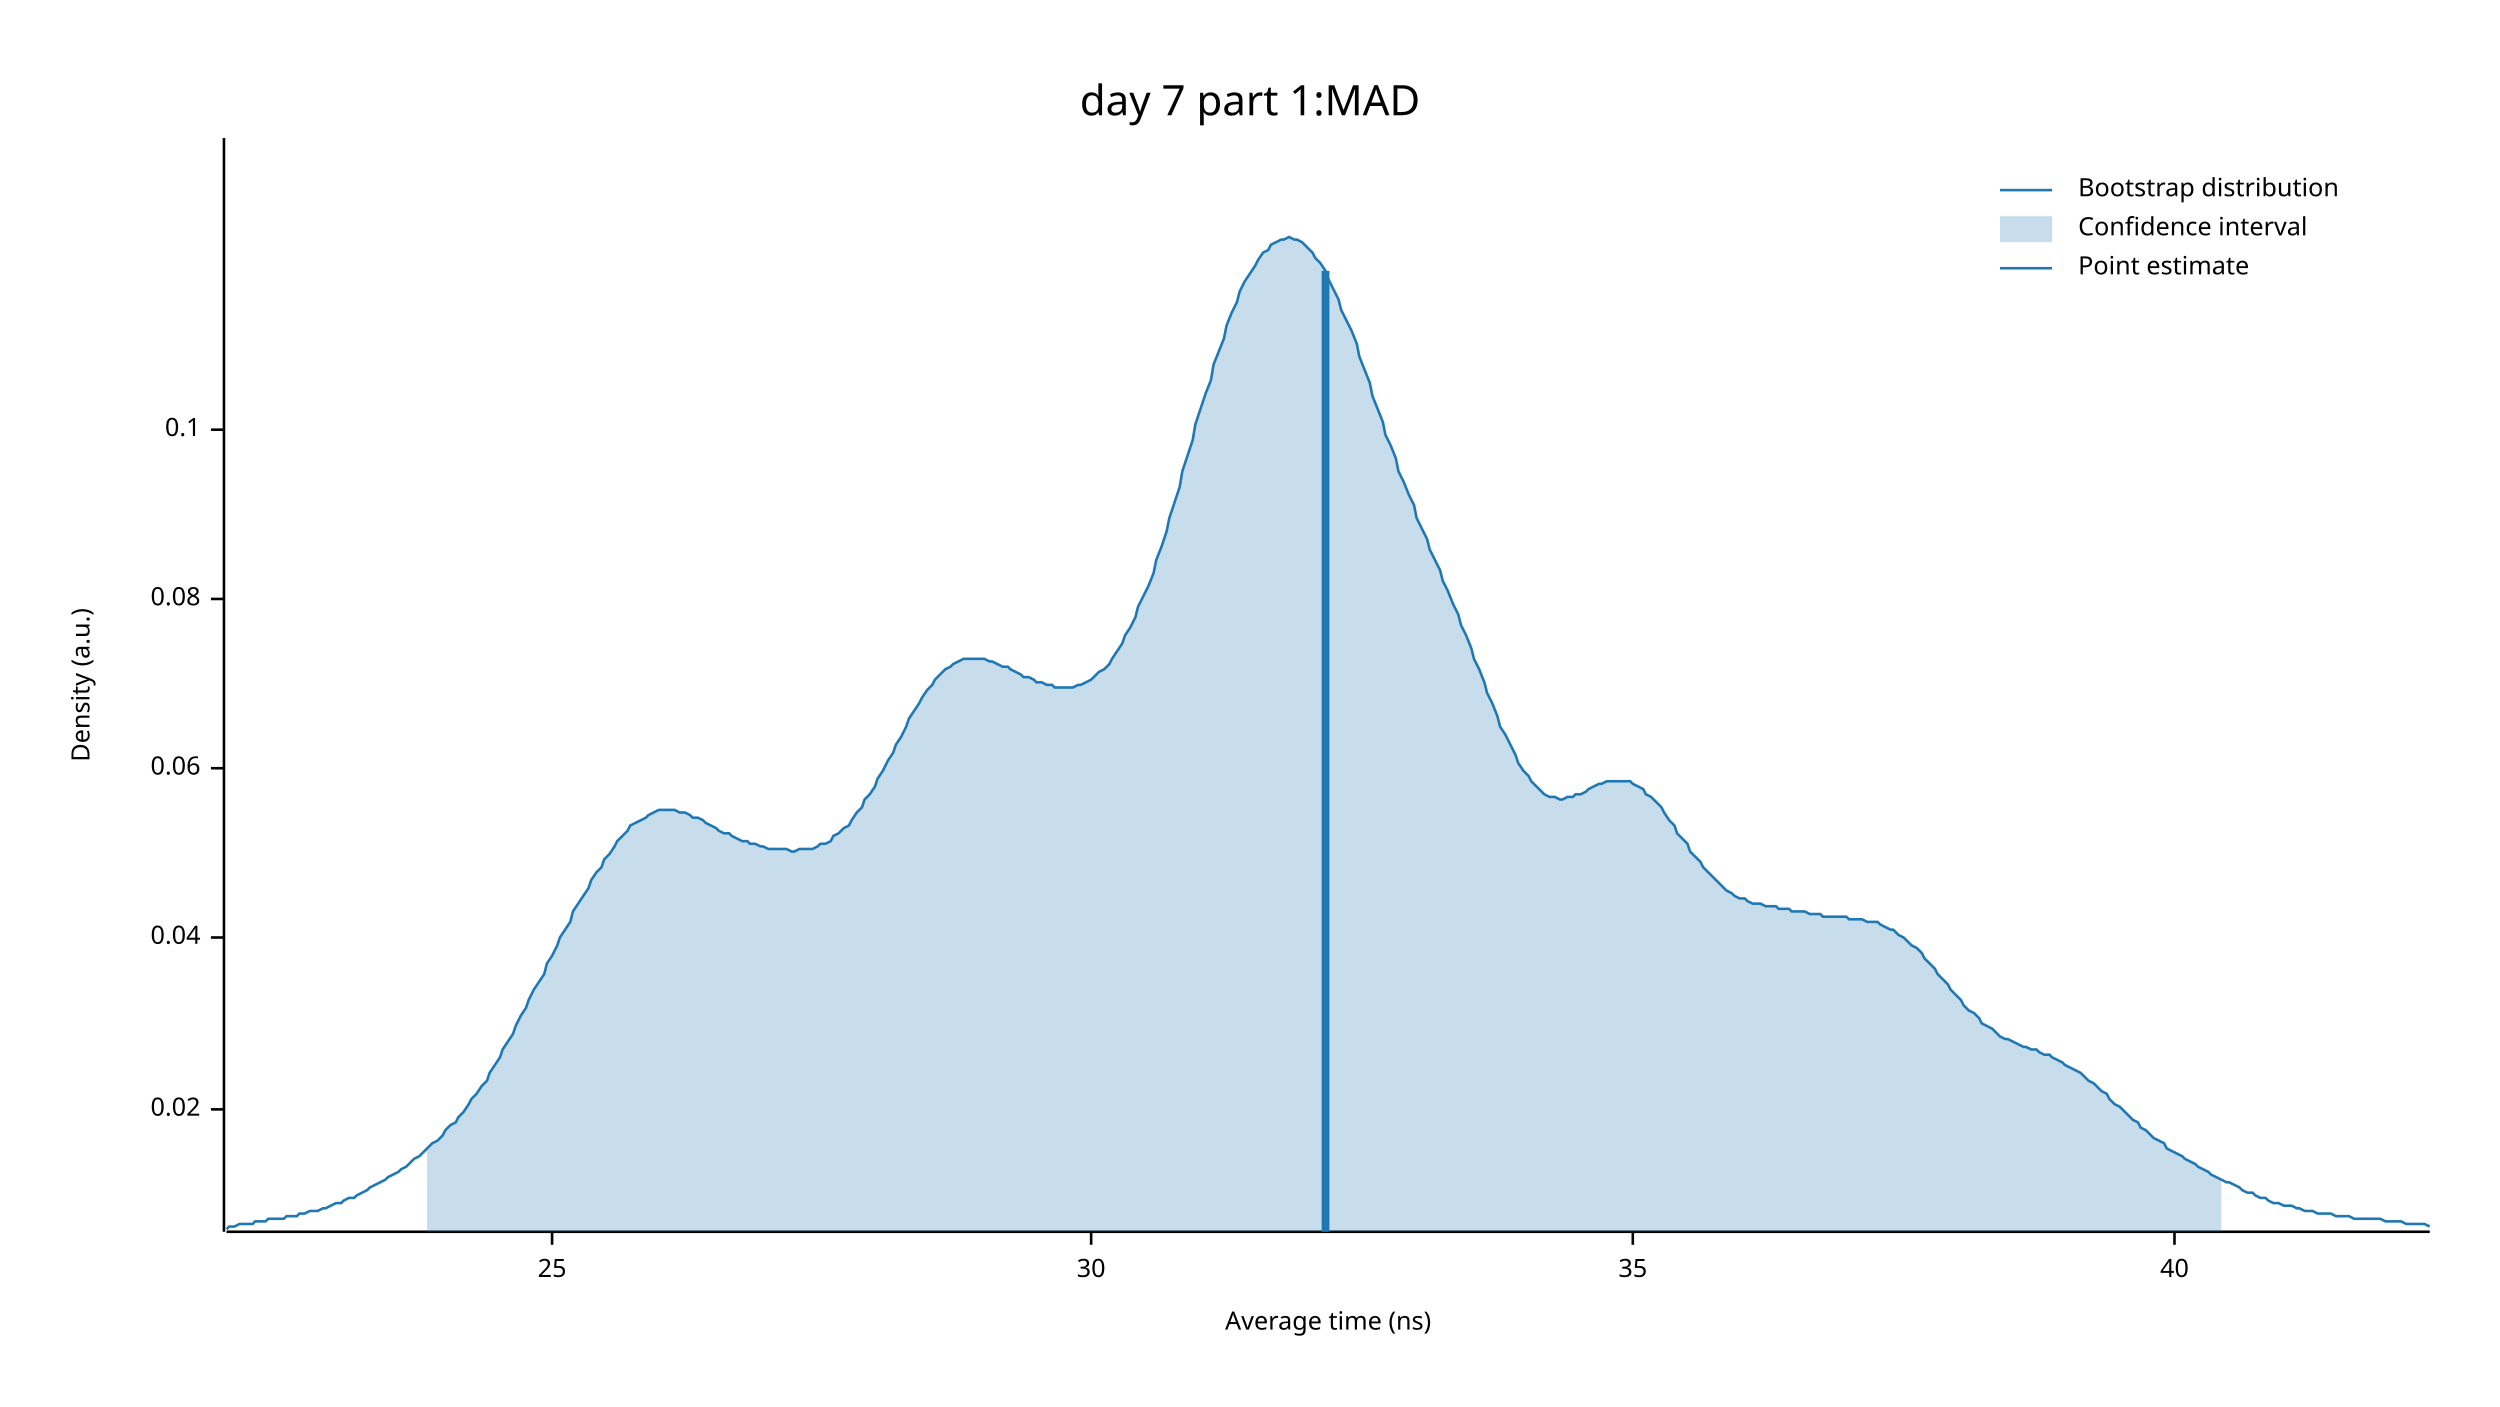
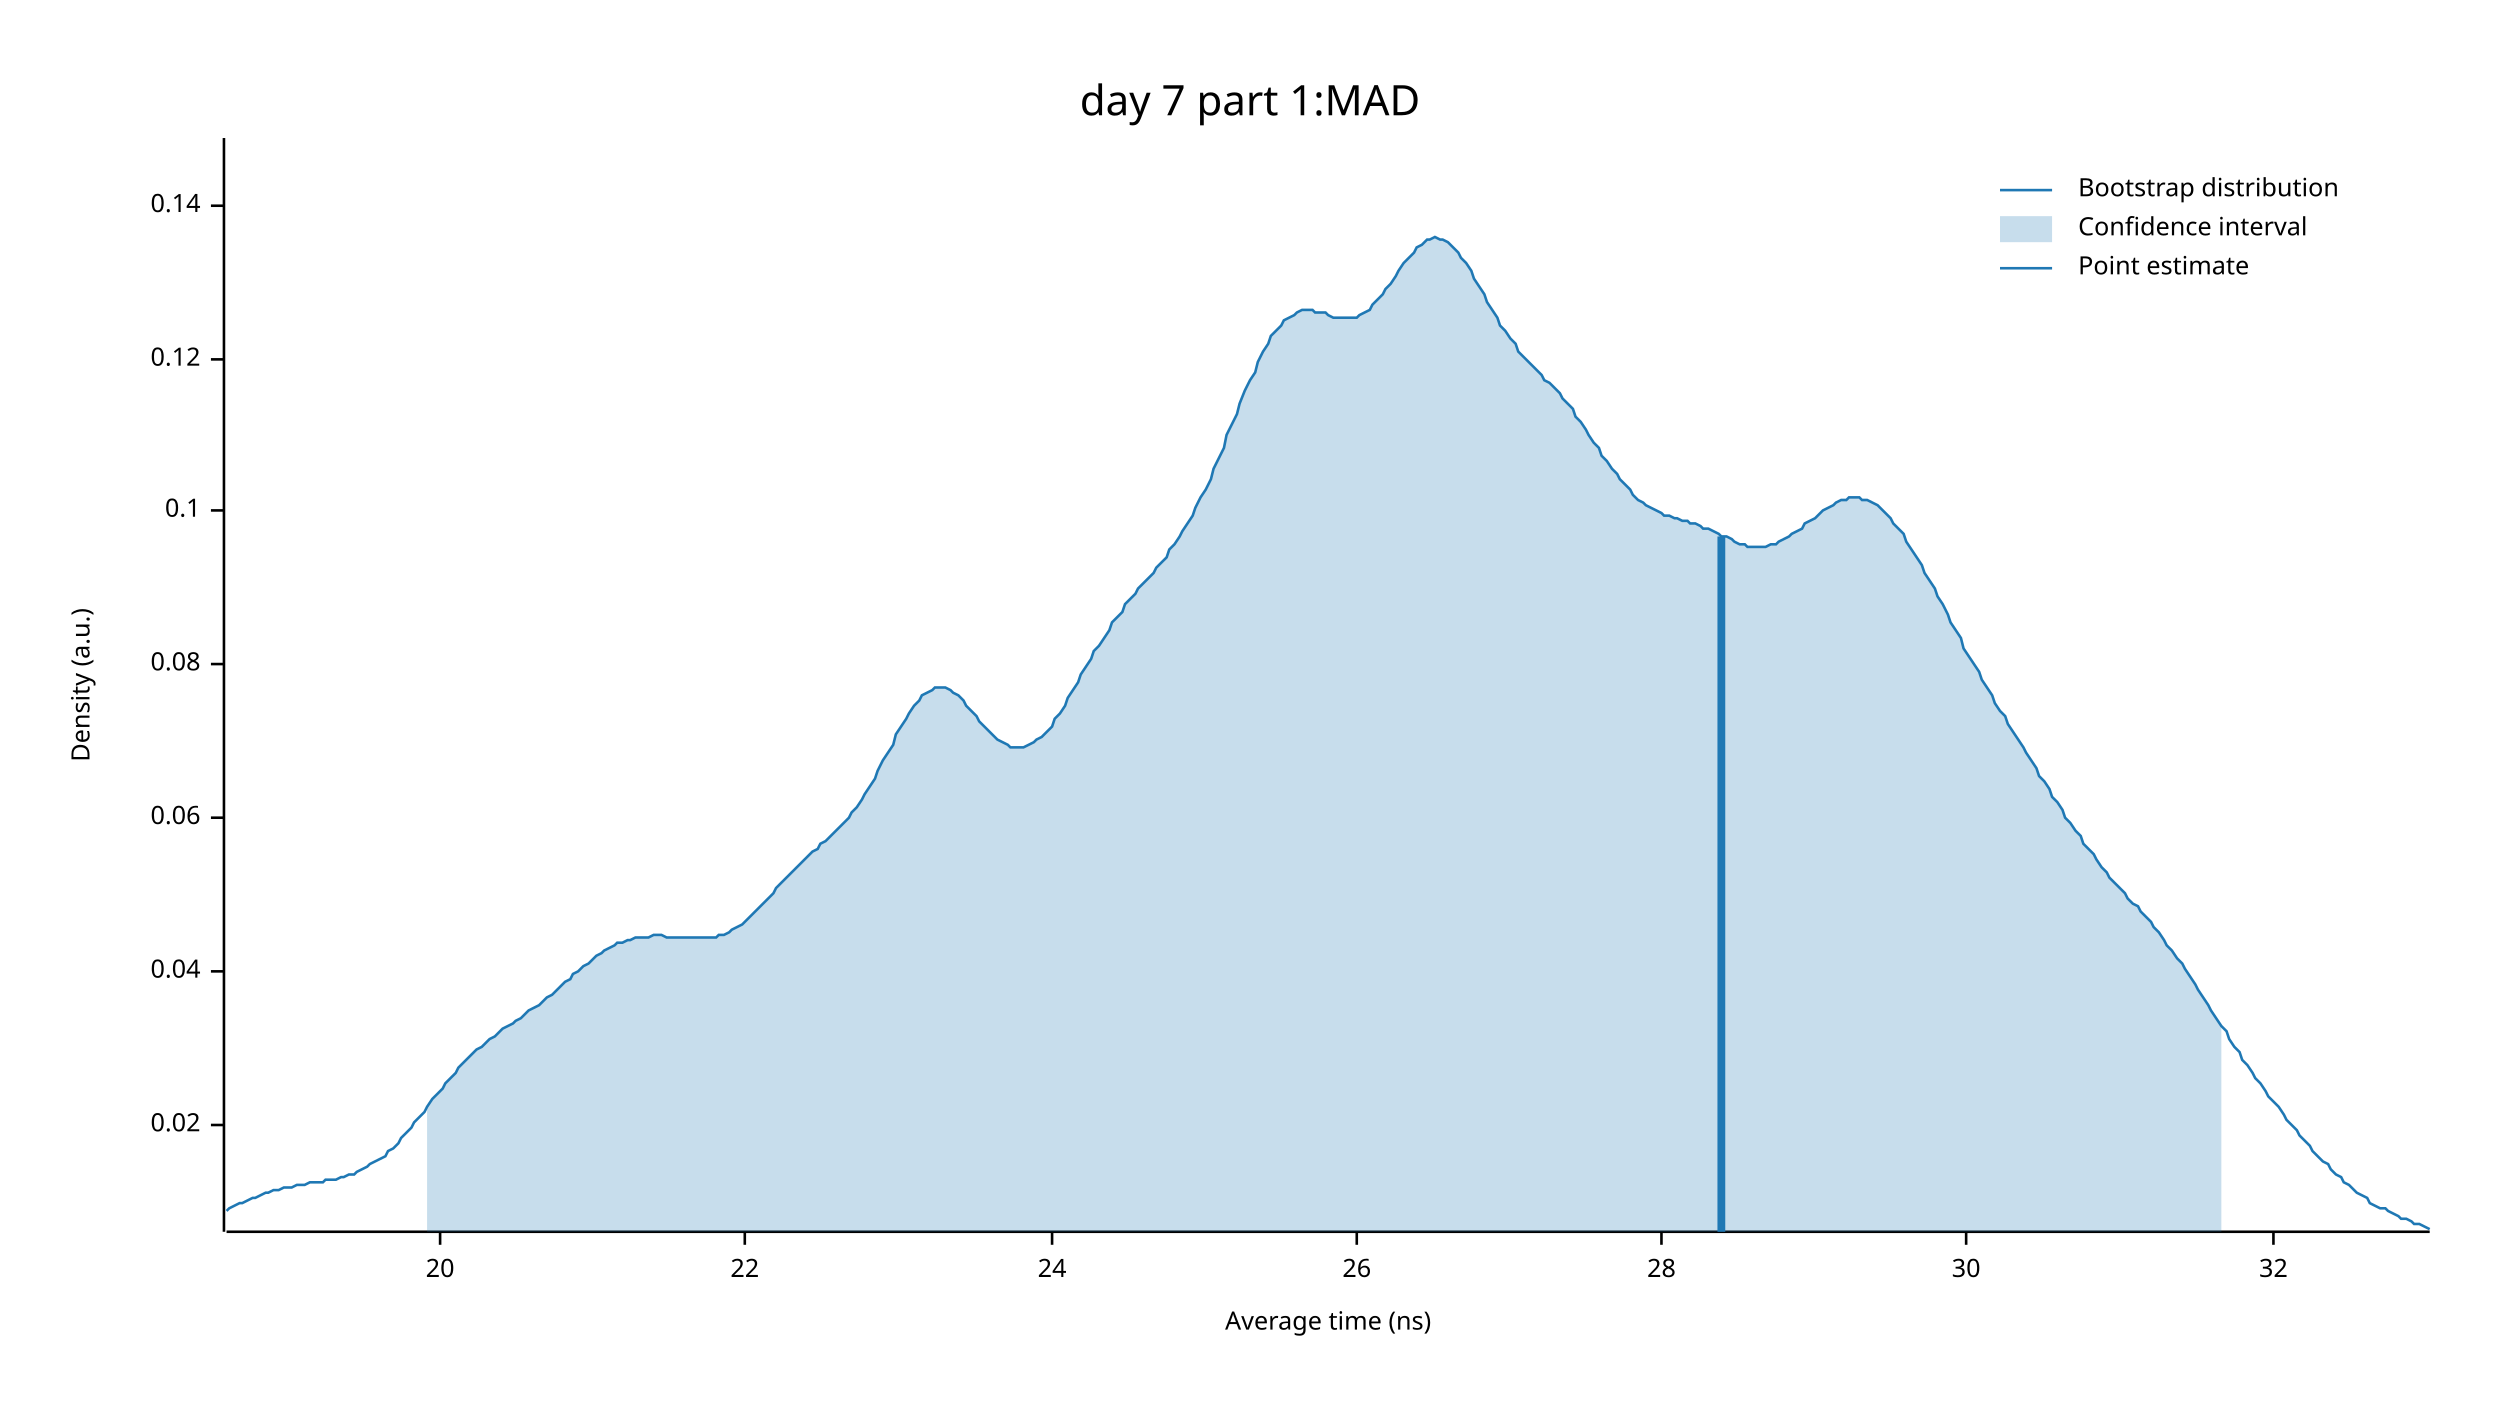
<svg xmlns="http://www.w3.org/2000/svg" width="960" height="540" viewBox="0 0 960 540">
  <text x="480" y="32" dy="0.76em" text-anchor="middle" font-family="sans-serif" font-size="16.129" opacity="1" fill="#000000">
day 7 part 1:MAD
</text>
  <text x="27" y="263" dy="0.76em" text-anchor="middle" font-family="sans-serif" font-size="9.677" opacity="1" fill="#000000" transform="rotate(270, 27, 263)">
Density (a.u.)
</text>
  <text x="510" y="513" dy="-0.5ex" text-anchor="middle" font-family="sans-serif" font-size="9.677" opacity="1" fill="#000000">
Average time (ns)
</text>
  <polyline fill="none" opacity="1" stroke="#000000" stroke-width="1" points="86,53 86,473 " />
-   <text x="77" y="426" dy="0.5ex" text-anchor="end" font-family="sans-serif" font-size="9.677" opacity="1" fill="#000000">
+   <text x="77" y="432" dy="0.5ex" text-anchor="end" font-family="sans-serif" font-size="9.677" opacity="1" fill="#000000">
0.02
</text>
-   <polyline fill="none" opacity="1" stroke="#000000" stroke-width="1" points="81,426 86,426 " />
-   <text x="77" y="360" dy="0.5ex" text-anchor="end" font-family="sans-serif" font-size="9.677" opacity="1" fill="#000000">
+   <polyline fill="none" opacity="1" stroke="#000000" stroke-width="1" points="81,432 86,432 " />
+   <text x="77" y="373" dy="0.5ex" text-anchor="end" font-family="sans-serif" font-size="9.677" opacity="1" fill="#000000">
0.04
</text>
-   <polyline fill="none" opacity="1" stroke="#000000" stroke-width="1" points="81,360 86,360 " />
-   <text x="77" y="295" dy="0.5ex" text-anchor="end" font-family="sans-serif" font-size="9.677" opacity="1" fill="#000000">
+   <polyline fill="none" opacity="1" stroke="#000000" stroke-width="1" points="81,373 86,373 " />
+   <text x="77" y="314" dy="0.5ex" text-anchor="end" font-family="sans-serif" font-size="9.677" opacity="1" fill="#000000">
0.06
</text>
-   <polyline fill="none" opacity="1" stroke="#000000" stroke-width="1" points="81,295 86,295 " />
-   <text x="77" y="230" dy="0.5ex" text-anchor="end" font-family="sans-serif" font-size="9.677" opacity="1" fill="#000000">
+   <polyline fill="none" opacity="1" stroke="#000000" stroke-width="1" points="81,314 86,314 " />
+   <text x="77" y="255" dy="0.5ex" text-anchor="end" font-family="sans-serif" font-size="9.677" opacity="1" fill="#000000">
0.08
</text>
-   <polyline fill="none" opacity="1" stroke="#000000" stroke-width="1" points="81,230 86,230 " />
-   <text x="77" y="165" dy="0.5ex" text-anchor="end" font-family="sans-serif" font-size="9.677" opacity="1" fill="#000000">
+   <polyline fill="none" opacity="1" stroke="#000000" stroke-width="1" points="81,255 86,255 " />
+   <text x="77" y="196" dy="0.5ex" text-anchor="end" font-family="sans-serif" font-size="9.677" opacity="1" fill="#000000">
0.1
</text>
-   <polyline fill="none" opacity="1" stroke="#000000" stroke-width="1" points="81,165 86,165 " />
+   <polyline fill="none" opacity="1" stroke="#000000" stroke-width="1" points="81,196 86,196 " />
+   <text x="77" y="138" dy="0.5ex" text-anchor="end" font-family="sans-serif" font-size="9.677" opacity="1" fill="#000000">
+ 0.12
+ </text>
+   <polyline fill="none" opacity="1" stroke="#000000" stroke-width="1" points="81,138 86,138 " />
+   <text x="77" y="79" dy="0.5ex" text-anchor="end" font-family="sans-serif" font-size="9.677" opacity="1" fill="#000000">
+ 0.14
+ </text>
+   <polyline fill="none" opacity="1" stroke="#000000" stroke-width="1" points="81,79 86,79 " />
  <polyline fill="none" opacity="1" stroke="#000000" stroke-width="1" points="87,473 933,473 " />
-   <text x="212" y="483" dy="0.76em" text-anchor="middle" font-family="sans-serif" font-size="9.677" opacity="1" fill="#000000">
- 25
+   <text x="169" y="483" dy="0.76em" text-anchor="middle" font-family="sans-serif" font-size="9.677" opacity="1" fill="#000000">
+ 20
</text>
-   <polyline fill="none" opacity="1" stroke="#000000" stroke-width="1" points="212,473 212,478 " />
-   <text x="419" y="483" dy="0.76em" text-anchor="middle" font-family="sans-serif" font-size="9.677" opacity="1" fill="#000000">
+   <polyline fill="none" opacity="1" stroke="#000000" stroke-width="1" points="169,473 169,478 " />
+   <text x="286" y="483" dy="0.76em" text-anchor="middle" font-family="sans-serif" font-size="9.677" opacity="1" fill="#000000">
+ 22
+ </text>
+   <polyline fill="none" opacity="1" stroke="#000000" stroke-width="1" points="286,473 286,478 " />
+   <text x="404" y="483" dy="0.76em" text-anchor="middle" font-family="sans-serif" font-size="9.677" opacity="1" fill="#000000">
+ 24
+ </text>
+   <polyline fill="none" opacity="1" stroke="#000000" stroke-width="1" points="404,473 404,478 " />
+   <text x="521" y="483" dy="0.76em" text-anchor="middle" font-family="sans-serif" font-size="9.677" opacity="1" fill="#000000">
+ 26
+ </text>
+   <polyline fill="none" opacity="1" stroke="#000000" stroke-width="1" points="521,473 521,478 " />
+   <text x="638" y="483" dy="0.76em" text-anchor="middle" font-family="sans-serif" font-size="9.677" opacity="1" fill="#000000">
+ 28
+ </text>
+   <polyline fill="none" opacity="1" stroke="#000000" stroke-width="1" points="638,473 638,478 " />
+   <text x="755" y="483" dy="0.76em" text-anchor="middle" font-family="sans-serif" font-size="9.677" opacity="1" fill="#000000">
30
</text>
-   <polyline fill="none" opacity="1" stroke="#000000" stroke-width="1" points="419,473 419,478 " />
-   <text x="627" y="483" dy="0.76em" text-anchor="middle" font-family="sans-serif" font-size="9.677" opacity="1" fill="#000000">
- 35
+   <polyline fill="none" opacity="1" stroke="#000000" stroke-width="1" points="755,473 755,478 " />
+   <text x="873" y="483" dy="0.76em" text-anchor="middle" font-family="sans-serif" font-size="9.677" opacity="1" fill="#000000">
+ 32
</text>
-   <polyline fill="none" opacity="1" stroke="#000000" stroke-width="1" points="627,473 627,478 " />
-   <text x="835" y="483" dy="0.76em" text-anchor="middle" font-family="sans-serif" font-size="9.677" opacity="1" fill="#000000">
- 40
- </text>
-   <polyline fill="none" opacity="1" stroke="#000000" stroke-width="1" points="835,473 835,478 " />
-   <polyline fill="none" opacity="1" stroke="#1F78B4" stroke-width="1" points="87,472 88,471 90,471 92,470 93,470 95,470 97,470 98,469 100,469 102,469 103,468 105,468 107,468 109,468 110,467 112,467 114,467 115,466 117,466 119,465 120,465 122,465 124,464 125,464 127,463 129,462 131,462 132,461 134,460 136,460 137,459 139,458 141,457 142,456 144,455 146,454 148,453 149,452 151,451 153,450 154,449 156,448 158,446 159,445 161,444 163,442 164,441 166,439 168,438 170,436 171,434 173,432 175,431 176,429 178,427 180,424 181,422 183,420 185,417 187,415 188,412 190,409 192,406 193,403 195,400 197,397 198,394 200,390 202,387 203,384 205,380 207,377 209,374 210,370 212,367 214,363 215,360 217,357 219,354 220,350 222,347 224,344 226,341 227,338 229,335 231,333 232,330 234,328 236,325 237,323 239,321 241,319 242,317 244,316 246,315 248,314 249,313 251,312 253,311 254,311 256,311 258,311 259,311 261,312 263,312 265,313 266,314 268,314 270,315 271,316 273,317 275,318 276,319 278,320 280,320 281,321 283,322 285,323 287,323 288,324 290,324 292,325 293,325 295,326 297,326 298,326 300,326 302,326 304,327 305,327 307,326 309,326 310,326 312,326 314,325 315,324 317,324 319,323 320,321 322,320 324,318 326,317 327,315 329,312 331,310 332,307 334,305 336,302 337,299 339,296 341,292 343,289 344,286 346,283 348,279 349,276 351,273 353,270 354,268 356,265 358,263 359,261 361,259 363,257 365,256 366,255 368,254 370,253 371,253 373,253 375,253 376,253 378,253 380,254 381,254 383,255 385,256 387,256 388,257 390,258 392,259 393,260 395,260 397,261 398,262 400,262 402,263 404,263 405,264 407,264 409,264 410,264 412,264 414,263 415,263 417,262 419,261 420,260 422,258 424,257 426,255 427,253 429,250 431,247 432,244 434,241 436,237 437,233 439,229 441,225 443,220 444,215 446,210 448,204 449,199 451,193 453,187 454,181 456,175 458,169 459,163 461,157 463,151 465,146 466,140 468,135 470,130 471,125 473,120 475,116 476,112 478,108 480,105 482,102 483,100 485,97 487,96 488,94 490,93 492,92 493,92 495,91 497,92 498,92 500,93 502,95 504,97 505,99 507,101 509,104 510,107 512,111 514,115 515,119 517,123 519,127 521,132 522,137 524,142 526,147 527,152 529,157 531,162 532,167 534,171 536,176 537,181 539,185 541,190 543,194 544,199 546,203 548,207 549,211 551,215 553,219 554,223 556,227 558,232 560,236 561,240 563,244 565,249 566,253 568,257 570,262 571,266 573,270 575,275 576,279 578,282 580,286 582,290 583,293 585,296 587,298 588,300 590,302 592,304 593,305 595,306 597,306 599,307 600,307 602,306 604,306 605,305 607,305 609,304 610,303 612,302 614,301 615,301 617,300 619,300 621,300 622,300 624,300 626,300 627,301 629,302 631,303 632,305 634,306 636,308 638,310 639,312 641,315 643,317 644,320 646,322 648,324 649,327 651,329 653,331 654,333 656,335 658,337 660,339 661,340 663,342 665,343 666,344 668,345 670,345 671,346 673,347 675,347 676,347 678,348 680,348 682,348 683,349 685,349 687,349 688,350 690,350 692,350 693,350 695,351 697,351 699,351 700,352 702,352 704,352 705,352 707,352 709,352 710,353 712,353 714,353 715,353 717,354 719,354 721,354 722,355 724,356 726,357 727,357 729,359 731,360 732,361 734,363 736,364 738,366 739,368 741,370 743,372 744,374 746,376 748,378 749,380 751,382 753,384 754,386 756,388 758,389 760,391 761,393 763,394 765,395 766,396 768,398 770,399 771,399 773,400 775,401 777,402 778,402 780,403 782,403 783,404 785,405 787,405 788,406 790,407 792,408 793,409 795,410 797,411 799,412 800,413 802,415 804,416 805,417 807,419 809,420 810,422 812,424 814,425 816,427 817,428 819,430 821,431 822,433 824,434 826,436 827,437 829,438 831,439 832,441 834,442 836,443 838,444 839,445 841,446 843,447 844,448 846,449 848,450 849,451 851,452 853,453 855,454 856,454 858,455 860,456 861,457 863,458 865,458 866,459 868,460 870,460 871,461 873,462 875,462 877,463 878,463 880,463 882,464 883,464 885,465 887,465 888,465 890,466 892,466 894,466 895,466 897,467 899,467 900,467 902,467 904,468 905,468 907,468 909,468 910,468 912,468 914,468 916,469 917,469 919,469 921,469 922,469 924,470 926,470 927,470 929,470 931,470 933,471 " />
-   <polygon opacity="0.25" fill="#1F78B4" points="164,441 166,439 168,438 170,436 171,434 173,432 175,431 176,429 178,427 180,424 181,422 183,420 185,417 187,415 188,412 190,409 192,406 193,403 195,400 197,397 198,394 200,390 202,387 203,384 205,380 207,377 209,374 210,370 212,367 214,363 215,360 217,357 219,354 220,350 222,347 224,344 226,341 227,338 229,335 231,333 232,330 234,328 236,325 237,323 239,321 241,319 242,317 244,316 246,315 248,314 249,313 251,312 253,311 254,311 256,311 258,311 259,311 261,312 263,312 265,313 266,314 268,314 270,315 271,316 273,317 275,318 276,319 278,320 280,320 281,321 283,322 285,323 287,323 288,324 290,324 292,325 293,325 295,326 297,326 298,326 300,326 302,326 304,327 305,327 307,326 309,326 310,326 312,326 314,325 315,324 317,324 319,323 320,321 322,320 324,318 326,317 327,315 329,312 331,310 332,307 334,305 336,302 337,299 339,296 341,292 343,289 344,286 346,283 348,279 349,276 351,273 353,270 354,268 356,265 358,263 359,261 361,259 363,257 365,256 366,255 368,254 370,253 371,253 373,253 375,253 376,253 378,253 380,254 381,254 383,255 385,256 387,256 388,257 390,258 392,259 393,260 395,260 397,261 398,262 400,262 402,263 404,263 405,264 407,264 409,264 410,264 412,264 414,263 415,263 417,262 419,261 420,260 422,258 424,257 426,255 427,253 429,250 431,247 432,244 434,241 436,237 437,233 439,229 441,225 443,220 444,215 446,210 448,204 449,199 451,193 453,187 454,181 456,175 458,169 459,163 461,157 463,151 465,146 466,140 468,135 470,130 471,125 473,120 475,116 476,112 478,108 480,105 482,102 483,100 485,97 487,96 488,94 490,93 492,92 493,92 495,91 497,92 498,92 500,93 502,95 504,97 505,99 507,101 509,104 510,107 512,111 514,115 515,119 517,123 519,127 521,132 522,137 524,142 526,147 527,152 529,157 531,162 532,167 534,171 536,176 537,181 539,185 541,190 543,194 544,199 546,203 548,207 549,211 551,215 553,219 554,223 556,227 558,232 560,236 561,240 563,244 565,249 566,253 568,257 570,262 571,266 573,270 575,275 576,279 578,282 580,286 582,290 583,293 585,296 587,298 588,300 590,302 592,304 593,305 595,306 597,306 599,307 600,307 602,306 604,306 605,305 607,305 609,304 610,303 612,302 614,301 615,301 617,300 619,300 621,300 622,300 624,300 626,300 627,301 629,302 631,303 632,305 634,306 636,308 638,310 639,312 641,315 643,317 644,320 646,322 648,324 649,327 651,329 653,331 654,333 656,335 658,337 660,339 661,340 663,342 665,343 666,344 668,345 670,345 671,346 673,347 675,347 676,347 678,348 680,348 682,348 683,349 685,349 687,349 688,350 690,350 692,350 693,350 695,351 697,351 699,351 700,352 702,352 704,352 705,352 707,352 709,352 710,353 712,353 714,353 715,353 717,354 719,354 721,354 722,355 724,356 726,357 727,357 729,359 731,360 732,361 734,363 736,364 738,366 739,368 741,370 743,372 744,374 746,376 748,378 749,380 751,382 753,384 754,386 756,388 758,389 760,391 761,393 763,394 765,395 766,396 768,398 770,399 771,399 773,400 775,401 777,402 778,402 780,403 782,403 783,404 785,405 787,405 788,406 790,407 792,408 793,409 795,410 797,411 799,412 800,413 802,415 804,416 805,417 807,419 809,420 810,422 812,424 814,425 816,427 817,428 819,430 821,431 822,433 824,434 826,436 827,437 829,438 831,439 832,441 834,442 836,443 838,444 839,445 841,446 843,447 844,448 846,449 848,450 849,451 851,452 853,453 853,473 164,473 " />
-   <polyline fill="none" opacity="1" stroke="#1F78B4" stroke-width="3" points="509,473 509,104 " />
+   <polyline fill="none" opacity="1" stroke="#000000" stroke-width="1" points="873,473 873,478 " />
+   <polyline fill="none" opacity="1" stroke="#1F78B4" stroke-width="1" points="87,465 88,464 90,463 92,462 93,462 95,461 97,460 98,460 100,459 102,458 103,458 105,457 107,457 109,456 110,456 112,456 114,455 115,455 117,455 119,454 120,454 122,454 124,454 125,453 127,453 129,453 131,452 132,452 134,451 136,451 137,450 139,449 141,448 142,447 144,446 146,445 148,444 149,442 151,441 153,439 154,437 156,435 158,433 159,431 161,429 163,427 164,425 166,422 168,420 170,418 171,416 173,414 175,412 176,410 178,408 180,406 181,405 183,403 185,402 187,400 188,399 190,398 192,396 193,395 195,394 197,393 198,392 200,391 202,389 203,388 205,387 207,386 209,384 210,383 212,382 214,380 215,379 217,377 219,376 220,374 222,373 224,371 226,370 227,369 229,367 231,366 232,365 234,364 236,363 237,362 239,362 241,361 242,361 244,360 246,360 248,360 249,360 251,359 253,359 254,359 256,360 258,360 259,360 261,360 263,360 265,360 266,360 268,360 270,360 271,360 273,360 275,360 276,359 278,359 280,358 281,357 283,356 285,355 287,353 288,352 290,350 292,348 293,347 295,345 297,343 298,341 300,339 302,337 304,335 305,334 307,332 309,330 310,329 312,327 314,326 315,324 317,323 319,321 320,320 322,318 324,316 326,314 327,312 329,310 331,307 332,305 334,302 336,299 337,296 339,292 341,289 343,286 344,282 346,279 348,276 349,274 351,271 353,269 354,267 356,266 358,265 359,264 361,264 363,264 365,265 366,266 368,267 370,269 371,271 373,273 375,275 376,277 378,279 380,281 381,282 383,284 385,285 387,286 388,287 390,287 392,287 393,287 395,286 397,285 398,284 400,283 402,281 404,279 405,276 407,274 409,271 410,268 412,265 414,262 415,259 417,256 419,253 420,250 422,248 424,245 426,242 427,239 429,237 431,235 432,232 434,230 436,228 437,226 439,224 441,222 443,220 444,218 446,216 448,214 449,211 451,209 453,206 454,204 456,201 458,198 459,195 461,191 463,188 465,184 466,180 468,176 470,172 471,167 473,163 475,159 476,155 478,150 480,146 482,143 483,139 485,135 487,132 488,129 490,127 492,125 493,123 495,122 497,121 498,120 500,119 502,119 504,119 505,120 507,120 509,120 510,121 512,122 514,122 515,122 517,122 519,122 521,122 522,121 524,120 526,119 527,117 529,115 531,113 532,111 534,109 536,106 537,104 539,101 541,99 543,97 544,95 546,94 548,92 549,92 551,91 553,92 554,92 556,93 558,95 560,97 561,99 563,101 565,104 566,107 568,110 570,113 571,116 573,119 575,122 576,125 578,127 580,130 582,132 583,135 585,137 587,139 588,140 590,142 592,144 593,146 595,147 597,149 599,151 600,153 602,155 604,157 605,160 607,162 609,165 610,167 612,170 614,172 615,175 617,177 619,180 621,182 622,184 624,186 626,188 627,190 629,192 631,193 632,194 634,195 636,196 638,197 639,198 641,198 643,199 644,199 646,200 648,200 649,201 651,201 653,202 654,203 656,203 658,204 660,205 661,206 663,206 665,207 666,208 668,209 670,209 671,210 673,210 675,210 676,210 678,210 680,209 682,209 683,208 685,207 687,206 688,205 690,204 692,203 693,201 695,200 697,199 699,197 700,196 702,195 704,194 705,193 707,192 709,192 710,191 712,191 714,191 715,192 717,192 719,193 721,194 722,195 724,197 726,199 727,201 729,203 731,205 732,208 734,211 736,214 738,217 739,220 741,223 743,226 744,229 746,232 748,236 749,239 751,242 753,245 754,249 756,252 758,255 760,258 761,261 763,264 765,267 766,270 768,273 770,275 771,278 773,281 775,284 777,287 778,289 780,292 782,295 783,298 785,300 787,303 788,306 790,308 792,311 793,314 795,316 797,319 799,321 800,324 802,326 804,328 805,330 807,333 809,335 810,337 812,339 814,341 816,343 817,345 819,347 821,348 822,350 824,352 826,354 827,356 829,358 831,361 832,363 834,365 836,368 838,370 839,372 841,375 843,378 844,380 846,383 848,386 849,388 851,391 853,394 855,396 856,399 858,402 860,404 861,407 863,409 865,412 866,414 868,416 870,419 871,421 873,423 875,425 877,428 878,430 880,432 882,434 883,436 885,438 887,440 888,442 890,444 892,446 894,447 895,449 897,451 899,452 900,454 902,455 904,457 905,458 907,459 909,460 910,462 912,463 914,464 916,464 917,465 919,466 921,467 922,468 924,468 926,469 927,470 929,470 931,471 933,472 " />
+   <polygon opacity="0.25" fill="#1F78B4" points="164,425 166,422 168,420 170,418 171,416 173,414 175,412 176,410 178,408 180,406 181,405 183,403 185,402 187,400 188,399 190,398 192,396 193,395 195,394 197,393 198,392 200,391 202,389 203,388 205,387 207,386 209,384 210,383 212,382 214,380 215,379 217,377 219,376 220,374 222,373 224,371 226,370 227,369 229,367 231,366 232,365 234,364 236,363 237,362 239,362 241,361 242,361 244,360 246,360 248,360 249,360 251,359 253,359 254,359 256,360 258,360 259,360 261,360 263,360 265,360 266,360 268,360 270,360 271,360 273,360 275,360 276,359 278,359 280,358 281,357 283,356 285,355 287,353 288,352 290,350 292,348 293,347 295,345 297,343 298,341 300,339 302,337 304,335 305,334 307,332 309,330 310,329 312,327 314,326 315,324 317,323 319,321 320,320 322,318 324,316 326,314 327,312 329,310 331,307 332,305 334,302 336,299 337,296 339,292 341,289 343,286 344,282 346,279 348,276 349,274 351,271 353,269 354,267 356,266 358,265 359,264 361,264 363,264 365,265 366,266 368,267 370,269 371,271 373,273 375,275 376,277 378,279 380,281 381,282 383,284 385,285 387,286 388,287 390,287 392,287 393,287 395,286 397,285 398,284 400,283 402,281 404,279 405,276 407,274 409,271 410,268 412,265 414,262 415,259 417,256 419,253 420,250 422,248 424,245 426,242 427,239 429,237 431,235 432,232 434,230 436,228 437,226 439,224 441,222 443,220 444,218 446,216 448,214 449,211 451,209 453,206 454,204 456,201 458,198 459,195 461,191 463,188 465,184 466,180 468,176 470,172 471,167 473,163 475,159 476,155 478,150 480,146 482,143 483,139 485,135 487,132 488,129 490,127 492,125 493,123 495,122 497,121 498,120 500,119 502,119 504,119 505,120 507,120 509,120 510,121 512,122 514,122 515,122 517,122 519,122 521,122 522,121 524,120 526,119 527,117 529,115 531,113 532,111 534,109 536,106 537,104 539,101 541,99 543,97 544,95 546,94 548,92 549,92 551,91 553,92 554,92 556,93 558,95 560,97 561,99 563,101 565,104 566,107 568,110 570,113 571,116 573,119 575,122 576,125 578,127 580,130 582,132 583,135 585,137 587,139 588,140 590,142 592,144 593,146 595,147 597,149 599,151 600,153 602,155 604,157 605,160 607,162 609,165 610,167 612,170 614,172 615,175 617,177 619,180 621,182 622,184 624,186 626,188 627,190 629,192 631,193 632,194 634,195 636,196 638,197 639,198 641,198 643,199 644,199 646,200 648,200 649,201 651,201 653,202 654,203 656,203 658,204 660,205 661,206 663,206 665,207 666,208 668,209 670,209 671,210 673,210 675,210 676,210 678,210 680,209 682,209 683,208 685,207 687,206 688,205 690,204 692,203 693,201 695,200 697,199 699,197 700,196 702,195 704,194 705,193 707,192 709,192 710,191 712,191 714,191 715,192 717,192 719,193 721,194 722,195 724,197 726,199 727,201 729,203 731,205 732,208 734,211 736,214 738,217 739,220 741,223 743,226 744,229 746,232 748,236 749,239 751,242 753,245 754,249 756,252 758,255 760,258 761,261 763,264 765,267 766,270 768,273 770,275 771,278 773,281 775,284 777,287 778,289 780,292 782,295 783,298 785,300 787,303 788,306 790,308 792,311 793,314 795,316 797,319 799,321 800,324 802,326 804,328 805,330 807,333 809,335 810,337 812,339 814,341 816,343 817,345 819,347 821,348 822,350 824,352 826,354 827,356 829,358 831,361 832,363 834,365 836,368 838,370 839,372 841,375 843,378 844,380 846,383 848,386 849,388 851,391 853,394 853,473 164,473 " />
+   <polyline fill="none" opacity="1" stroke="#1F78B4" stroke-width="3" points="661,473 661,206 " />
  <text x="798" y="68" dy="0.76em" text-anchor="start" font-family="sans-serif" font-size="9.677" opacity="1" fill="#000000">
Bootstrap distribution
</text>
  <text x="798" y="83" dy="0.76em" text-anchor="start" font-family="sans-serif" font-size="9.677" opacity="1" fill="#000000">
Confidence interval
</text>
  <text x="798" y="98" dy="0.76em" text-anchor="start" font-family="sans-serif" font-size="9.677" opacity="1" fill="#000000">
Point estimate
</text>
  <polyline fill="none" opacity="1" stroke="#1F78B4" stroke-width="1" points="768,73 788,73 " />
  <rect x="768" y="83" width="20" height="10" opacity="0.25" fill="#1F78B4" stroke="none" />
  <polyline fill="none" opacity="1" stroke="#1F78B4" stroke-width="1" points="768,103 788,103 " />
</svg>
